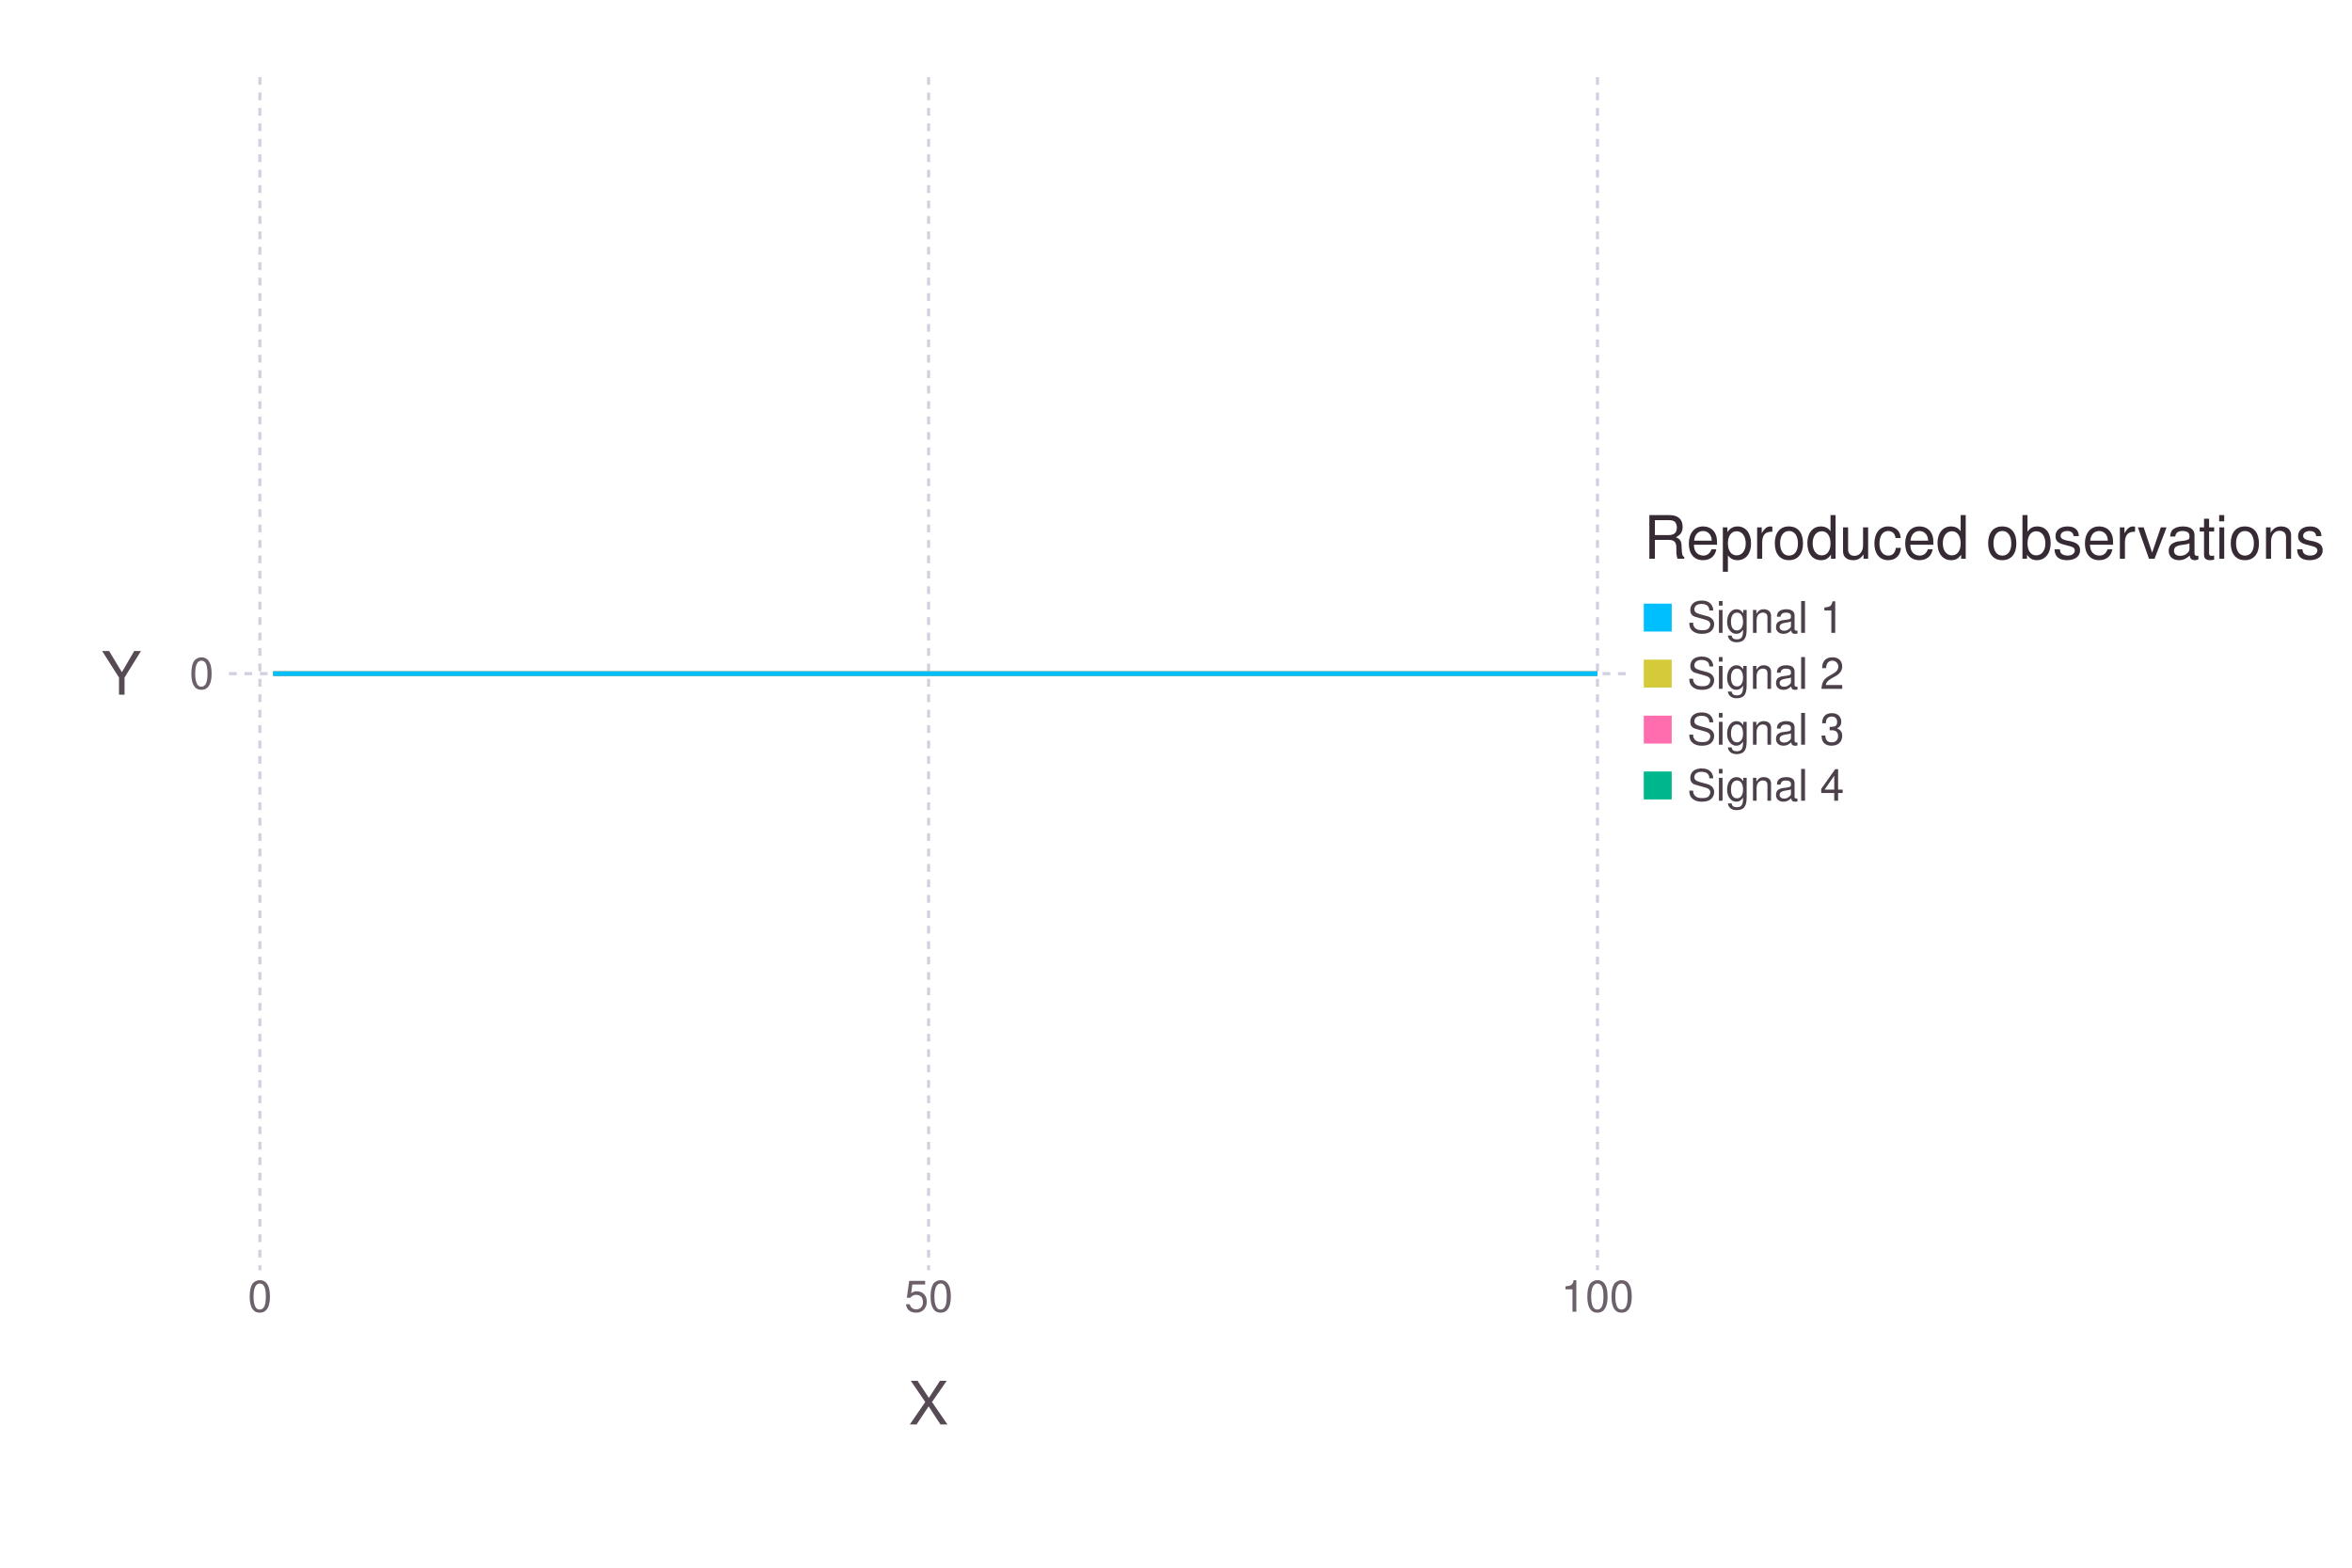
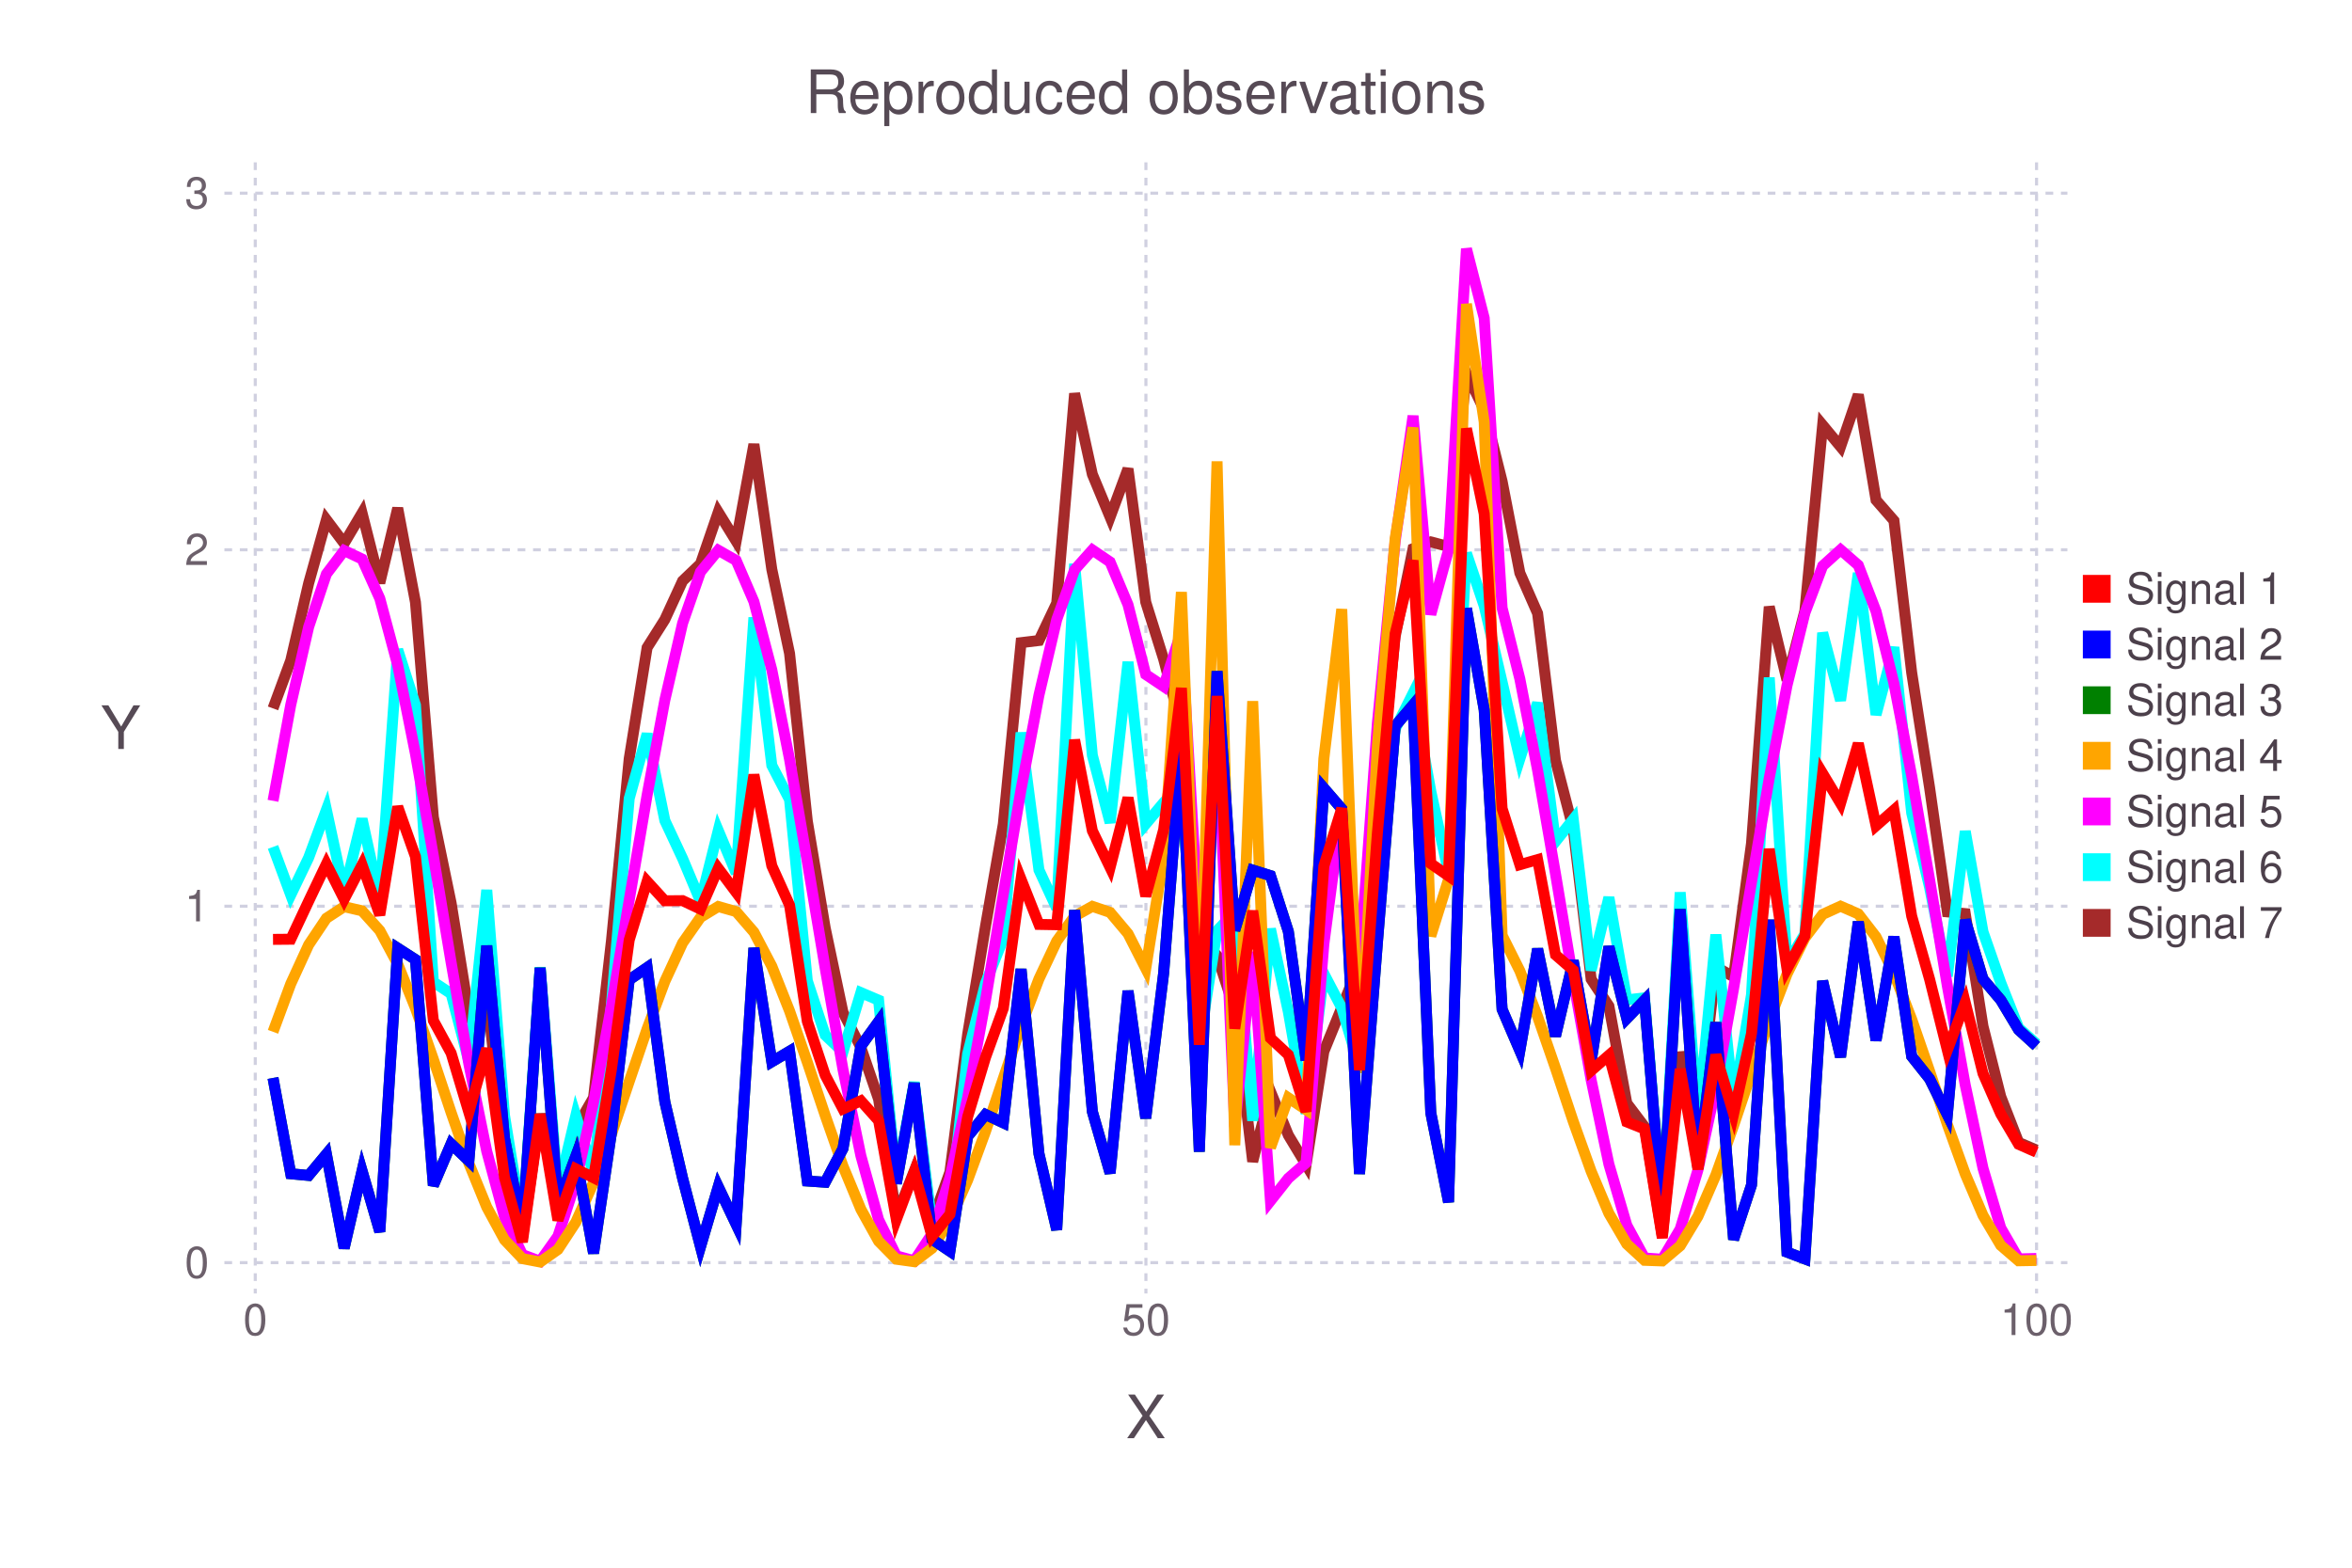
<svg xmlns="http://www.w3.org/2000/svg" version="1.2" width="152.4mm" height="101.6mm" viewBox="0 0 152.4 101.6" stroke="none" fill="#000000" stroke-width="0.3" font-size="3.88">
-   <g class="plotroot xscalable yscalable" id="img-00ae9e7a-1">
-     <g font-size="3.88" font-family="'PT Sans','Helvetica Neue','Helvetica',sans-serif" fill="#564A55" stroke="#000000" stroke-opacity="0.000" id="img-00ae9e7a-2">
-       <text x="60.17" y="89.99" text-anchor="middle" dy="0.6em">X</text>
-     </g>
-     <g class="guide xlabels" font-size="2.82" font-family="'PT Sans Caption','Helvetica Neue','Helvetica',sans-serif" fill="#6C606B" id="img-00ae9e7a-3">
-       <text x="16.84" y="83.32" text-anchor="middle" dy="0.6em">0</text>
-       <text x="60.17" y="83.32" text-anchor="middle" dy="0.6em">50</text>
-       <text x="103.51" y="83.32" text-anchor="middle" dy="0.6em">100</text>
-     </g>
-     <g class="guide colorkey" id="img-00ae9e7a-4">
-       <g fill="#4C404B" font-size="2.82" font-family="'PT Sans','Helvetica Neue','Helvetica',sans-serif" id="img-00ae9e7a-5">
-         <text x="109.32" y="40.03" dy="0.35em" id="img-00ae9e7a-6" class="color_Signal_1">Signal 1</text>
-         <text x="109.32" y="43.66" dy="0.35em" id="img-00ae9e7a-7" class="color_Signal_2">Signal 2</text>
-         <text x="109.32" y="47.28" dy="0.35em" id="img-00ae9e7a-8" class="color_Signal_3">Signal 3</text>
-         <text x="109.32" y="50.91" dy="0.35em" id="img-00ae9e7a-9" class="color_Signal_4">Signal 4</text>
-       </g>
-       <g stroke="#000000" stroke-opacity="0.000" id="img-00ae9e7a-10">
-         <rect x="106.51" y="39.12" width="1.81" height="1.81" id="img-00ae9e7a-11" class="color_Signal_1" fill="#00BFFF" />
-         <rect x="106.51" y="42.75" width="1.81" height="1.81" id="img-00ae9e7a-12" class="color_Signal_2" fill="#D4CA3A" />
-         <rect x="106.51" y="46.38" width="1.81" height="1.81" id="img-00ae9e7a-13" class="color_Signal_3" fill="#FF6DAE" />
-         <rect x="106.51" y="50" width="1.81" height="1.81" id="img-00ae9e7a-14" class="color_Signal_4" fill="#00B78D" />
-       </g>
-       <g fill="#362A35" font-size="3.88" font-family="'PT Sans','Helvetica Neue','Helvetica',sans-serif" stroke="#000000" stroke-opacity="0.000" id="img-00ae9e7a-15">
-         <text x="106.51" y="36.21" id="img-00ae9e7a-16">Reproduced observations</text>
-       </g>
-     </g>
-     <g clip-path="url(#img-00ae9e7a-17)">
-       <g id="img-00ae9e7a-18">
-         <g pointer-events="visible" opacity="1" fill="#000000" fill-opacity="0.000" stroke="#000000" stroke-opacity="0.000" class="guide background" id="img-00ae9e7a-19">
-           <rect x="14.84" y="5" width="90.67" height="77.32" id="img-00ae9e7a-20" />
-         </g>
-         <g class="guide ygridlines xfixed" stroke-dasharray="0.5,0.5" stroke-width="0.2" stroke="#D0D0E0" id="img-00ae9e7a-21">
-           <path fill="none" d="M14.84,43.66 L 105.51 43.66" id="img-00ae9e7a-22" />
-         </g>
-         <g class="guide xgridlines yfixed" stroke-dasharray="0.5,0.5" stroke-width="0.2" stroke="#D0D0E0" id="img-00ae9e7a-23">
-           <path fill="none" d="M16.84,5 L 16.84 82.32" id="img-00ae9e7a-24" />
-           <path fill="none" d="M60.17,5 L 60.17 82.32" id="img-00ae9e7a-25" />
-           <path fill="none" d="M103.51,5 L 103.51 82.32" id="img-00ae9e7a-26" />
-         </g>
-         <g class="plotpanel" id="img-00ae9e7a-27">
-           <g stroke-width="0.3" fill="#000000" fill-opacity="0.000" class="geometry color_Signal_4" stroke-dasharray="none" stroke="#00B78D" id="img-00ae9e7a-28">
-             <path fill="none" d="M17.7,43.66 L 18.57 43.66 19.44 43.66 20.3 43.66 21.17 43.66 22.04 43.66 22.9 43.66 23.77 43.66 24.64 43.66 25.5 43.66 26.37 43.66 27.24 43.66 28.1 43.66 28.97 43.66 29.84 43.66 30.7 43.66 31.57 43.66 32.44 43.66 33.3 43.66 34.17 43.66 35.04 43.66 35.9 43.66 36.77 43.66 37.64 43.66 38.5 43.66 39.37 43.66 40.24 43.66 41.1 43.66 41.97 43.66 42.84 43.66 43.7 43.66 44.57 43.66 45.44 43.66 46.31 43.66 47.17 43.66 48.04 43.66 48.91 43.66 49.77 43.66 50.64 43.66 51.51 43.66 52.37 43.66 53.24 43.66 54.11 43.66 54.97 43.66 55.84 43.66 56.71 43.66 57.57 43.66 58.44 43.66 59.31 43.66 60.17 43.66 61.04 43.66 61.91 43.66 62.77 43.66 63.64 43.66 64.51 43.66 65.37 43.66 66.24 43.66 67.11 43.66 67.97 43.66 68.84 43.66 69.71 43.66 70.57 43.66 71.44 43.66 72.31 43.66 73.17 43.66 74.04 43.66 74.91 43.66 75.77 43.66 76.64 43.66 77.51 43.66 78.37 43.66 79.24 43.66 80.11 43.66 80.97 43.66 81.84 43.66 82.71 43.66 83.57 43.66 84.44 43.66 85.31 43.66 86.17 43.66 87.04 43.66 87.91 43.66 88.77 43.66 89.64 43.66 90.51 43.66 91.37 43.66 92.24 43.66 93.11 43.66 93.97 43.66 94.84 43.66 95.71 43.66 96.57 43.66 97.44 43.66 98.31 43.66 99.17 43.66 100.04 43.66 100.91 43.66 101.77 43.66 102.64 43.66 103.51 43.66" id="img-00ae9e7a-29" />
-           </g>
-           <g stroke-width="0.3" fill="#000000" fill-opacity="0.000" class="geometry color_Signal_3" stroke-dasharray="none" stroke="#FF6DAE" id="img-00ae9e7a-30">
-             <path fill="none" d="M17.7,43.66 L 18.57 43.66 19.44 43.66 20.3 43.66 21.17 43.66 22.04 43.66 22.9 43.66 23.77 43.66 24.64 43.66 25.5 43.66 26.37 43.66 27.24 43.66 28.1 43.66 28.97 43.66 29.84 43.66 30.7 43.66 31.57 43.66 32.44 43.66 33.3 43.66 34.17 43.66 35.04 43.66 35.9 43.66 36.77 43.66 37.64 43.66 38.5 43.66 39.37 43.66 40.24 43.66 41.1 43.66 41.97 43.66 42.84 43.66 43.7 43.66 44.57 43.66 45.44 43.66 46.31 43.66 47.17 43.66 48.04 43.66 48.91 43.66 49.77 43.66 50.64 43.66 51.51 43.66 52.37 43.66 53.24 43.66 54.11 43.66 54.97 43.66 55.84 43.66 56.71 43.66 57.57 43.66 58.44 43.66 59.31 43.66 60.17 43.66 61.04 43.66 61.91 43.66 62.77 43.66 63.64 43.66 64.51 43.66 65.37 43.66 66.24 43.66 67.11 43.66 67.97 43.66 68.84 43.66 69.71 43.66 70.57 43.66 71.44 43.66 72.31 43.66 73.17 43.66 74.04 43.66 74.91 43.66 75.77 43.66 76.64 43.66 77.51 43.66 78.37 43.66 79.24 43.66 80.11 43.66 80.97 43.66 81.84 43.66 82.71 43.66 83.57 43.66 84.44 43.66 85.31 43.66 86.17 43.66 87.04 43.66 87.91 43.66 88.77 43.66 89.64 43.66 90.51 43.66 91.37 43.66 92.24 43.66 93.11 43.66 93.97 43.66 94.84 43.66 95.71 43.66 96.57 43.66 97.44 43.66 98.31 43.66 99.17 43.66 100.04 43.66 100.91 43.66 101.77 43.66 102.64 43.66 103.51 43.66" id="img-00ae9e7a-31" />
-           </g>
-           <g stroke-width="0.3" fill="#000000" fill-opacity="0.000" class="geometry color_Signal_2" stroke-dasharray="none" stroke="#D4CA3A" id="img-00ae9e7a-32">
-             <path fill="none" d="M17.7,43.66 L 18.57 43.66 19.44 43.66 20.3 43.66 21.17 43.66 22.04 43.66 22.9 43.66 23.77 43.66 24.64 43.66 25.5 43.66 26.37 43.66 27.24 43.66 28.1 43.66 28.97 43.66 29.84 43.66 30.7 43.66 31.57 43.66 32.44 43.66 33.3 43.66 34.17 43.66 35.04 43.66 35.9 43.66 36.77 43.66 37.64 43.66 38.5 43.66 39.37 43.66 40.24 43.66 41.1 43.66 41.97 43.66 42.84 43.66 43.7 43.66 44.57 43.66 45.44 43.66 46.31 43.66 47.17 43.66 48.04 43.66 48.91 43.66 49.77 43.66 50.64 43.66 51.51 43.66 52.37 43.66 53.24 43.66 54.11 43.66 54.97 43.66 55.84 43.66 56.71 43.66 57.57 43.66 58.44 43.66 59.31 43.66 60.17 43.66 61.04 43.66 61.91 43.66 62.77 43.66 63.64 43.66 64.51 43.66 65.37 43.66 66.24 43.66 67.11 43.66 67.97 43.66 68.84 43.66 69.71 43.66 70.57 43.66 71.44 43.66 72.31 43.66 73.17 43.66 74.04 43.66 74.91 43.66 75.77 43.66 76.64 43.66 77.51 43.66 78.37 43.66 79.24 43.66 80.11 43.66 80.97 43.66 81.84 43.66 82.71 43.66 83.57 43.66 84.44 43.66 85.31 43.66 86.17 43.66 87.04 43.66 87.91 43.66 88.77 43.66 89.64 43.66 90.51 43.66 91.37 43.66 92.24 43.66 93.11 43.66 93.97 43.66 94.84 43.66 95.71 43.66 96.57 43.66 97.44 43.66 98.31 43.66 99.17 43.66 100.04 43.66 100.91 43.66 101.77 43.66 102.64 43.66 103.51 43.66" id="img-00ae9e7a-33" />
-           </g>
-           <g stroke-width="0.3" fill="#000000" fill-opacity="0.000" class="geometry color_Signal_1" stroke-dasharray="none" stroke="#00BFFF" id="img-00ae9e7a-34">
-             <path fill="none" d="M17.7,43.66 L 18.57 43.66 19.44 43.66 20.3 43.66 21.17 43.66 22.04 43.66 22.9 43.66 23.77 43.66 24.64 43.66 25.5 43.66 26.37 43.66 27.24 43.66 28.1 43.66 28.97 43.66 29.84 43.66 30.7 43.66 31.57 43.66 32.44 43.66 33.3 43.66 34.17 43.66 35.04 43.66 35.9 43.66 36.77 43.66 37.64 43.66 38.5 43.66 39.37 43.66 40.24 43.66 41.1 43.66 41.97 43.66 42.84 43.66 43.7 43.66 44.57 43.66 45.44 43.66 46.31 43.66 47.17 43.66 48.04 43.66 48.91 43.66 49.77 43.66 50.64 43.66 51.51 43.66 52.37 43.66 53.24 43.66 54.11 43.66 54.97 43.66 55.84 43.66 56.71 43.66 57.57 43.66 58.44 43.66 59.31 43.66 60.17 43.66 61.04 43.66 61.91 43.66 62.77 43.66 63.64 43.66 64.51 43.66 65.37 43.66 66.24 43.66 67.11 43.66 67.97 43.66 68.84 43.66 69.71 43.66 70.57 43.66 71.44 43.66 72.31 43.66 73.17 43.66 74.04 43.66 74.91 43.66 75.77 43.66 76.64 43.66 77.51 43.66 78.37 43.66 79.24 43.66 80.11 43.66 80.97 43.66 81.84 43.66 82.71 43.66 83.57 43.66 84.44 43.66 85.31 43.66 86.17 43.66 87.04 43.66 87.91 43.66 88.77 43.66 89.64 43.66 90.51 43.66 91.37 43.66 92.24 43.66 93.11 43.66 93.97 43.66 94.84 43.66 95.71 43.66 96.57 43.66 97.44 43.66 98.31 43.66 99.17 43.66 100.04 43.66 100.91 43.66 101.77 43.66 102.64 43.66 103.51 43.66" id="img-00ae9e7a-35" />
-           </g>
-         </g>
-       </g>
-     </g>
-     <g class="guide ylabels" font-size="2.82" font-family="'PT Sans Caption','Helvetica Neue','Helvetica',sans-serif" fill="#6C606B" id="img-00ae9e7a-36">
-       <text x="13.84" y="43.66" text-anchor="end" dy="0.35em" id="img-00ae9e7a-37">0</text>
-     </g>
-     <g font-size="3.88" font-family="'PT Sans','Helvetica Neue','Helvetica',sans-serif" fill="#564A55" stroke="#000000" stroke-opacity="0.000" id="img-00ae9e7a-38">
-       <text x="9.16" y="43.66" text-anchor="end" dy="0.35em" id="img-00ae9e7a-39">Y</text>
+   <g class="plotroot xscalable yscalable" id="img-1af9ea26-1">
+     <g font-size="3.88" font-family="'PT Sans','Helvetica Neue','Helvetica',sans-serif" fill="#564A55" stroke="#000000" stroke-opacity="0.000" id="img-1af9ea26-2">
+       <g transform="translate(74.25,90.88)">
+         <g class="primitive">
+           <text text-anchor="middle" dy="0.6em">X</text>
+         </g>
+       </g>
+     </g>
+     <g class="guide xlabels" font-size="2.82" font-family="'PT Sans Caption','Helvetica Neue','Helvetica',sans-serif" fill="#6C606B" id="img-1af9ea26-3">
+       <g transform="translate(16.54,84.83)">
+         <g class="primitive">
+           <text text-anchor="middle" dy="0.6em">0</text>
+         </g>
+       </g>
+       <g transform="translate(74.25,84.83)">
+         <g class="primitive">
+           <text text-anchor="middle" dy="0.6em">50</text>
+         </g>
+       </g>
+       <g transform="translate(131.96,84.83)">
+         <g class="primitive">
+           <text text-anchor="middle" dy="0.6em">100</text>
+         </g>
+       </g>
+     </g>
+     <g class="guide colorkey" id="img-1af9ea26-4">
+       <g fill="#4C404B" font-size="2.82" font-family="'PT Sans','Helvetica Neue','Helvetica',sans-serif" id="img-1af9ea26-5">
+         <g transform="translate(137.76,38.16)">
+           <g class="primitive">
+             <text dy="0.35em">Signal 1</text>
+           </g>
+         </g>
+         <g transform="translate(137.76,41.77)">
+           <g class="primitive">
+             <text dy="0.35em">Signal 2</text>
+           </g>
+         </g>
+         <g transform="translate(137.76,45.38)">
+           <g class="primitive">
+             <text dy="0.35em">Signal 3</text>
+           </g>
+         </g>
+         <g transform="translate(137.76,48.98)">
+           <g class="primitive">
+             <text dy="0.35em">Signal 4</text>
+           </g>
+         </g>
+         <g transform="translate(137.76,52.59)">
+           <g class="primitive">
+             <text dy="0.35em">Signal 5</text>
+           </g>
+         </g>
+         <g transform="translate(137.76,56.2)">
+           <g class="primitive">
+             <text dy="0.35em">Signal 6</text>
+           </g>
+         </g>
+         <g transform="translate(137.76,59.81)">
+           <g class="primitive">
+             <text dy="0.35em">Signal 7</text>
+           </g>
+         </g>
+       </g>
+       <g stroke="#000000" stroke-opacity="0.000" id="img-1af9ea26-6">
+         <g transform="translate(135.86,38.16)" fill="#FF0000">
+           <path d="M-0.9,-0.9 L 0.9 -0.9 0.9 0.9 -0.9 0.9 z" class="primitive" />
+         </g>
+         <g transform="translate(135.86,41.77)" fill="#0000FF">
+           <path d="M-0.9,-0.9 L 0.9 -0.9 0.9 0.9 -0.9 0.9 z" class="primitive" />
+         </g>
+         <g transform="translate(135.86,45.38)" fill="#008000">
+           <path d="M-0.9,-0.9 L 0.9 -0.9 0.9 0.9 -0.9 0.9 z" class="primitive" />
+         </g>
+         <g transform="translate(135.86,48.98)" fill="#FFA500">
+           <path d="M-0.9,-0.9 L 0.9 -0.9 0.9 0.9 -0.9 0.9 z" class="primitive" />
+         </g>
+         <g transform="translate(135.86,52.59)" fill="#FF00FF">
+           <path d="M-0.9,-0.9 L 0.9 -0.9 0.9 0.9 -0.9 0.9 z" class="primitive" />
+         </g>
+         <g transform="translate(135.86,56.2)" fill="#00FFFF">
+           <path d="M-0.9,-0.9 L 0.9 -0.9 0.9 0.9 -0.9 0.9 z" class="primitive" />
+         </g>
+         <g transform="translate(135.86,59.81)" fill="#A52A2A">
+           <path d="M-0.9,-0.9 L 0.9 -0.9 0.9 0.9 -0.9 0.9 z" class="primitive" />
+         </g>
+       </g>
+       <g fill="#362A35" font-size="3.88" font-family="'PT Sans','Helvetica Neue','Helvetica',sans-serif" stroke="#000000" stroke-opacity="0.000" id="img-1af9ea26-7">
+         <g transform="translate(134.96,32.55)">
+           <g class="primitive">
+             <text />
+           </g>
+         </g>
+       </g>
+     </g>
+     <g clip-path="url(#img-1af9ea26-8)">
+       <g id="img-1af9ea26-9">
+         <g pointer-events="visible" opacity="1" fill="#000000" fill-opacity="0.000" stroke="#000000" stroke-opacity="0.000" class="guide background" id="img-1af9ea26-10">
+           <g transform="translate(74.25,47.18)">
+             <path d="M-59.71,-36.66 L 59.71 -36.66 59.71 36.66 -59.71 36.66 z" class="primitive" />
+           </g>
+         </g>
+         <g class="guide ygridlines xfixed" stroke-dasharray="0.5,0.5" stroke-width="0.2" stroke="#D0D0E0" id="img-1af9ea26-11">
+           <g transform="translate(74.25,81.83)">
+             <path fill="none" d="M-59.71,0 L 59.71 0" class="primitive" />
+           </g>
+           <g transform="translate(74.25,58.73)">
+             <path fill="none" d="M-59.71,0 L 59.71 0" class="primitive" />
+           </g>
+           <g transform="translate(74.25,35.63)">
+             <path fill="none" d="M-59.71,0 L 59.71 0" class="primitive" />
+           </g>
+           <g transform="translate(74.25,12.52)">
+             <path fill="none" d="M-59.71,0 L 59.71 0" class="primitive" />
+           </g>
+         </g>
+         <g class="guide xgridlines yfixed" stroke-dasharray="0.5,0.5" stroke-width="0.2" stroke="#D0D0E0" id="img-1af9ea26-12">
+           <g transform="translate(16.54,47.18)">
+             <path fill="none" d="M0,-36.66 L 0 36.66" class="primitive" />
+           </g>
+           <g transform="translate(74.25,47.18)">
+             <path fill="none" d="M0,-36.66 L 0 36.66" class="primitive" />
+           </g>
+           <g transform="translate(131.96,47.18)">
+             <path fill="none" d="M0,-36.66 L 0 36.66" class="primitive" />
+           </g>
+         </g>
+         <g class="plotpanel" id="img-1af9ea26-13">
+           <g stroke-width="0.71" fill="#000000" fill-opacity="0.000" class="geometry" id="img-1af9ea26-14">
+             <g stroke-dasharray="none" stroke="#A52A2A" id="img-1af9ea26-15">
+               <g transform="translate(74.82,52.38)">
+                 <path fill="none" d="M-57.13,-6.47 L -55.98 -9.58 -54.82 -14.58 -53.67 -18.7 -52.52 -17.17 -51.36 -19.13 -50.21 -14.6 -49.05 -19.45 -47.9 -13.35 -46.74 0.58 -45.59 6.14 -44.44 13.27 -43.28 11.96 -42.13 22.45 -40.97 27.85 -39.82 19.81 -38.67 25.84 -37.51 20.75 -36.36 18.76 -35.2 8.59 -34.05 -3.21 -32.89 -10.41 -31.74 -12.23 -30.59 -14.73 -29.43 -15.84 -28.28 -19.19 -27.12 -17.31 -25.97 -23.59 -24.81 -15.48 -23.66 -10.03 -22.51 0.83 -21.35 7.76 -20.2 13.22 -19.04 15.5 -17.89 18.86 -16.74 26.44 -15.58 23.51 -14.43 26.82 -13.27 23.58 -12.12 14.65 -10.96 7.63 -9.81 1.03 -8.66 -10.73 -7.5 -10.87 -6.35 -13.29 -5.19 -26.88 -4.04 -21.64 -2.89 -18.87 -1.73 -22 -0.58 -13.36 0.58 -9.66 1.73 -5.25 2.89 8.33 4.04 9.55 5.19 13.09 6.35 22.9 7.5 18.35 8.66 21.19 9.81 23.1 10.96 15.77 12.12 12.92 13.27 10.07 14.43 0.16 15.58 -11.12 16.74 -16.82 17.89 -17.26 19.04 -16.96 20.2 -28.2 21.35 -25.82 22.51 -21.19 23.66 -15.25 24.81 -12.63 25.97 -3.1 27.12 1.35 28.28 11.08 29.43 12.82 30.59 19.12 31.74 20.64 32.89 27.74 34.05 15.81 35.2 20.39 36.36 10.29 37.51 10.92 38.67 2.28 39.82 -13.06 40.97 -8.3 42.13 -12.8 43.28 -24.83 44.44 -23.43 45.59 -26.8 46.74 -19.97 47.9 -18.64 49.05 -8.79 50.21 -1.33 51.36 6.72 52.52 6.83 53.67 14.13 54.82 18.69 55.98 21.66 57.13 22.15" class="primitive" />
+               </g>
+             </g>
+           </g>
+           <g stroke-width="0.71" fill="#000000" fill-opacity="0.000" class="geometry" id="img-1af9ea26-16">
+             <g stroke-dasharray="none" stroke="#00FFFF" id="img-1af9ea26-17">
+               <g transform="translate(74.82,58.39)">
+                 <path fill="none" d="M-57.13,-3.5 L -55.98 -0.39 -54.82 -2.81 -53.67 -5.91 -52.52 -0.57 -51.36 -5.32 -50.21 -0.08 -49.05 -16.29 -47.9 -12.69 -46.74 5.25 -45.59 6.01 -44.44 10.4 -43.28 -0.71 -42.13 13.9 -40.97 21.03 -39.82 4.3 -38.67 18.8 -37.51 13.91 -36.36 17.64 -35.2 6.69 -34.05 -6.64 -32.89 -10.83 -31.74 -5.21 -30.59 -2.75 -29.43 0.02 -28.28 -4.57 -27.12 -1.8 -25.97 -18.37 -24.81 -8.79 -23.66 -6.57 -22.51 5.17 -21.35 8.69 -20.2 9.79 -19.04 5.94 -17.89 6.43 -16.74 18.09 -15.58 11.75 -14.43 20.99 -13.27 19.95 -12.12 9.91 -10.96 5.33 -9.81 2.44 -8.66 -10.91 -7.5 -2.01 -6.35 0.48 -5.19 -21.85 -4.04 -9.44 -2.89 -5.07 -1.73 -15.49 -0.58 -4.99 0.58 -6.37 1.73 -7.56 2.89 9.24 4.04 1.93 5.19 0.72 6.35 14.24 7.5 1.81 8.66 7.19 9.81 13.77 10.96 4.71 12.12 6.93 13.27 10.79 14.43 1.28 15.58 -11.14 16.74 -13.46 17.89 -7.11 19.04 -1.83 20.2 -22.54 21.35 -19.12 22.51 -14.19 23.66 -9.21 24.81 -12.84 25.97 -3.85 27.12 -5.29 28.28 4.49 29.43 -0.23 30.59 6.41 31.74 6.28 32.89 20.35 34.05 -0.56 35.2 14.34 36.36 2.18 37.51 13.06 38.67 6.08 39.82 -14.48 40.97 4.06 42.13 2.14 43.28 -17.38 44.44 -12.99 45.59 -21.25 46.74 -12.07 47.9 -16.44 49.05 -5.7 50.21 -0.88 51.36 4.88 52.52 -4.52 53.67 2 54.82 5.3 55.98 8.23 57.13 9.26" class="primitive" />
+               </g>
+             </g>
+           </g>
+           <g stroke-width="0.71" fill="#000000" fill-opacity="0.000" class="geometry" id="img-1af9ea26-18">
+             <g stroke-dasharray="none" stroke="#FF00FF" id="img-1af9ea26-19">
+               <g transform="translate(74.82,56.25)">
+                 <path fill="none" d="M-57.13,-4.35 L -55.98 -10.57 -54.82 -15.62 -53.67 -19.05 -52.52 -20.57 -51.36 -20.02 -50.21 -17.46 -49.05 -13.13 -47.9 -7.39 -46.74 -0.78 -45.59 6.12 -44.44 12.7 -43.28 18.37 -42.13 22.62 -40.97 25.06 -39.82 25.49 -38.67 23.87 -37.51 20.33 -36.36 15.2 -35.2 8.94 -34.05 2.09 -32.89 -4.72 -31.74 -10.88 -30.59 -15.86 -29.43 -19.19 -28.28 -20.59 -27.12 -19.93 -25.97 -17.26 -24.81 -12.84 -23.66 -7.04 -22.51 -0.4 -21.35 6.51 -20.2 13.05 -19.04 18.65 -17.89 22.8 -16.74 25.14 -15.58 25.46 -14.43 23.72 -13.27 20.08 -12.12 14.88 -10.96 8.56 -9.81 1.7 -8.66 -5.09 -7.5 -11.2 -6.35 -16.09 -5.19 -19.32 -4.04 -20.61 -2.89 -19.83 -1.73 -17.06 -0.58 -12.54 0.58 -11.76 1.73 -15.34 2.89 4.55 4.04 -9.52 5.19 16.78 6.35 5.44 7.5 21.58 8.66 20.11 9.81 19.11 10.96 4.94 12.12 -3.87 13.27 6.39 14.43 -9.39 15.58 -21.16 16.74 -29.3 17.89 -16.43 19.04 -20.61 20.2 -40.13 21.35 -35.64 22.51 -16.85 23.66 -12.25 24.81 -6.33 25.97 0.38 27.12 7.27 28.28 13.74 29.43 19.2 30.59 23.16 31.74 25.28 32.89 25.36 34.05 23.4 35.2 19.57 36.36 14.21 37.51 7.81 38.67 0.93 39.82 -5.82 40.97 -11.82 42.13 -16.53 43.28 -19.57 44.44 -20.62 45.59 -19.62 46.74 -16.63 47.9 -11.95 49.05 -5.97 50.21 0.76 51.36 7.65 52.52 14.07 53.67 19.46 54.82 23.33 55.98 25.34 57.13 25.31" class="primitive" />
+               </g>
+             </g>
+           </g>
+           <g stroke-width="0.71" fill="#000000" fill-opacity="0.000" class="geometry" id="img-1af9ea26-20">
+             <g stroke-dasharray="none" stroke="#FFA500" id="img-1af9ea26-21">
+               <g transform="translate(74.82,66.12)">
+                 <path fill="none" d="M-57.13,0.75 L -55.98 -2.36 -54.82 -4.89 -53.67 -6.61 -52.52 -7.36 -51.36 -7.09 -50.21 -5.81 -49.05 -3.64 -47.9 -0.78 -46.74 2.53 -45.59 5.98 -44.44 9.27 -43.28 12.11 -42.13 14.23 -40.97 15.45 -39.82 15.67 -38.67 14.86 -37.51 13.09 -36.36 10.52 -35.2 7.39 -34.05 3.97 -32.89 0.56 -31.74 -2.52 -30.59 -5.01 -29.43 -6.67 -28.28 -7.37 -27.12 -7.04 -25.97 -5.71 -24.81 -3.5 -23.66 -0.6 -22.51 2.72 -21.35 6.17 -20.2 9.45 -19.04 12.25 -17.89 14.32 -16.74 15.49 -15.58 15.65 -14.43 14.78 -13.27 12.96 -12.12 10.36 -10.96 7.2 -9.81 3.77 -8.66 0.38 -7.5 -2.68 -6.35 -5.12 -5.19 -6.74 -4.04 -7.38 -2.89 -6.99 -1.73 -5.61 -0.58 -3.35 0.58 -10.58 1.73 -27.75 2.89 1.68 4.04 -36.22 5.19 8.1 6.35 -20.68 7.5 8.26 8.66 5.03 9.81 5.8 10.96 -16.95 12.12 -26.64 13.27 3.41 14.43 -17.82 15.58 -31.22 16.74 -38.41 17.89 -5.46 19.04 -9.13 20.2 -46.42 21.35 -38.77 22.51 -5.5 23.66 -3.2 24.81 -0.24 25.97 3.11 27.12 6.56 28.28 9.79 29.43 12.52 30.59 14.5 31.74 15.56 32.89 15.6 34.05 14.62 35.2 12.71 36.36 10.03 37.51 6.83 38.67 3.38 39.82 0.01 40.97 -2.99 42.13 -5.34 43.28 -6.86 44.44 -7.39 45.59 -6.89 46.74 -5.4 47.9 -3.05 49.05 -0.06 50.21 3.3 51.36 6.75 52.52 9.96 53.67 12.65 54.82 14.59 55.98 15.59 57.13 15.57" class="primitive" />
+               </g>
+             </g>
+           </g>
+           <g stroke-width="0.71" fill="#000000" fill-opacity="0.000" class="geometry" id="img-1af9ea26-22">
+             <g stroke-dasharray="none" stroke="#008000" id="img-1af9ea26-23">
+               <g transform="translate(74.82,68.26)">
+                 <path fill="none" d="M-57.13,1.6 L -55.98 7.81 -54.82 7.92 -53.67 6.54 -52.52 12.63 -51.36 7.62 -50.21 11.57 -49.05 -6.81 -47.9 -6.07 -46.74 8.57 -45.59 5.87 -44.44 6.97 -43.28 -6.97 -42.13 5.51 -40.97 11.42 -39.82 -5.53 -38.67 9.79 -37.51 6.67 -36.36 12.96 -35.2 5.14 -34.05 -4.76 -32.89 -5.55 -31.74 3.15 -30.59 8.1 -29.43 12.54 -28.28 8.65 -27.12 11.09 -25.97 -6.82 -24.81 0.55 -23.66 -0.13 -22.51 8.28 -21.35 8.36 -20.2 6.18 -19.04 -0.46 -17.89 -2.05 -16.74 8.44 -15.58 1.94 -14.43 12.05 -13.27 12.83 -12.12 5.39 -10.96 3.97 -9.81 4.51 -8.66 -5.45 -7.5 6.51 -6.35 11.44 -5.19 -9.27 -4.04 3.78 -2.89 7.77 -1.73 -4.04 -0.58 4.21 0.58 -5.19 1.73 -19.97 2.89 6.38 4.04 -24.76 5.19 -7.97 6.35 -11.87 7.5 -11.51 8.66 -7.89 9.81 0.46 10.96 -17.18 12.12 -15.84 13.27 7.82 14.43 -7.16 15.58 -21.2 16.74 -22.57 17.89 3.86 19.04 9.65 20.2 -28.83 21.35 -22.25 22.51 -2.85 23.66 -0.17 24.81 -6.76 25.97 -1.11 27.12 -6 28.28 0.54 29.43 -6.91 30.59 -2.25 31.74 -3.44 32.89 10.59 34.05 -9.33 35.2 7.47 36.36 -2 37.51 12.07 38.67 8.54 39.82 -8.65 40.97 12.89 42.13 13.33 43.28 -4.68 44.44 0.24 45.59 -8.52 46.74 -0.83 47.9 -7.55 49.05 0.2 50.21 1.66 51.36 3.98 52.52 -8.64 53.67 -4.81 54.82 -3.45 55.98 -1.52 57.13 -0.47" class="primitive" />
+               </g>
+             </g>
+           </g>
+           <g stroke-width="0.71" fill="#000000" fill-opacity="0.000" class="geometry" id="img-1af9ea26-24">
+             <g stroke-dasharray="none" stroke="#0000FF" id="img-1af9ea26-25">
+               <g transform="translate(74.82,68.26)">
+                 <path fill="none" d="M-57.13,1.6 L -55.98 7.81 -54.82 7.92 -53.67 6.54 -52.52 12.63 -51.36 7.62 -50.21 11.57 -49.05 -6.81 -47.9 -6.07 -46.74 8.57 -45.59 5.87 -44.44 6.97 -43.28 -6.97 -42.13 5.51 -40.97 11.42 -39.82 -5.53 -38.67 9.79 -37.51 6.67 -36.36 12.96 -35.2 5.14 -34.05 -4.76 -32.89 -5.55 -31.74 3.15 -30.59 8.1 -29.43 12.54 -28.28 8.65 -27.12 11.09 -25.97 -6.82 -24.81 0.55 -23.66 -0.13 -22.51 8.28 -21.35 8.36 -20.2 6.18 -19.04 -0.46 -17.89 -2.05 -16.74 8.44 -15.58 1.94 -14.43 12.05 -13.27 12.83 -12.12 5.39 -10.96 3.97 -9.81 4.51 -8.66 -5.45 -7.5 6.51 -6.35 11.44 -5.19 -9.27 -4.04 3.78 -2.89 7.77 -1.73 -4.04 -0.58 4.21 0.58 -5.19 1.73 -19.97 2.89 6.38 4.04 -24.76 5.19 -7.97 6.35 -11.87 7.5 -11.51 8.66 -7.89 9.81 0.46 10.96 -17.18 12.12 -15.84 13.27 7.82 14.43 -7.16 15.58 -21.2 16.74 -22.57 17.89 3.86 19.04 9.65 20.2 -28.83 21.35 -22.25 22.51 -2.85 23.66 -0.17 24.81 -6.76 25.97 -1.11 27.12 -6 28.28 0.54 29.43 -6.91 30.59 -2.25 31.74 -3.44 32.89 10.59 34.05 -9.33 35.2 7.47 36.36 -2 37.51 12.07 38.67 8.54 39.82 -8.65 40.97 12.89 42.13 13.33 43.28 -4.68 44.44 0.24 45.59 -8.52 46.74 -0.83 47.9 -7.55 49.05 0.2 50.21 1.66 51.36 3.98 52.52 -8.64 53.67 -4.81 54.82 -3.45 55.98 -1.52 57.13 -0.47" class="primitive" />
+               </g>
+             </g>
+           </g>
+           <g stroke-width="0.71" fill="#000000" fill-opacity="0.000" class="geometry" id="img-1af9ea26-26">
+             <g stroke-dasharray="none" stroke="#FF0000" id="img-1af9ea26-27">
+               <g transform="translate(74.82,62.25)">
+                 <path fill="none" d="M-57.13,-1.37 L -55.98 -1.38 -54.82 -3.85 -53.67 -6.26 -52.52 -3.97 -51.36 -6.2 -50.21 -2.95 -49.05 -9.97 -47.9 -6.73 -46.74 3.89 -45.59 6 -44.44 9.84 -43.28 5.7 -42.13 14.07 -40.97 18.24 -39.82 9.98 -38.67 16.83 -37.51 13.5 -36.36 14.08 -35.2 7.04 -34.05 -1.33 -32.89 -5.13 -31.74 -3.87 -30.59 -3.88 -29.43 -3.33 -28.28 -5.97 -27.12 -4.42 -25.97 -12.04 -24.81 -6.14 -23.66 -3.59 -22.51 3.94 -21.35 7.43 -20.2 9.62 -19.04 9.09 -17.89 10.38 -16.74 16.79 -15.58 13.7 -14.43 17.88 -13.27 16.45 -12.12 10.13 -10.96 6.27 -9.81 3.1 -8.66 -5.27 -7.5 -2.34 -6.35 -2.32 -5.19 -14.3 -4.04 -8.41 -2.89 -6.03 -1.73 -10.55 -0.58 -4.17 0.58 -8.48 1.73 -17.66 2.89 5.46 4.04 -17.14 5.19 4.41 6.35 -3.22 7.5 5.03 8.66 6.11 9.81 9.79 10.96 -6.12 12.12 -9.86 13.27 7.1 14.43 -8.27 15.58 -21.18 16.74 -25.93 17.89 -6.28 19.04 -5.48 20.2 -34.48 21.35 -28.95 22.51 -9.85 23.66 -6.21 24.81 -6.54 25.97 -0.37 27.12 0.63 28.28 7.14 29.43 6.14 30.59 10.46 31.74 10.92 32.89 17.98 34.05 7.03 35.2 13.52 36.36 6.11 37.51 9.94 38.67 4.73 39.82 -7.23 40.97 0.54 42.13 -1.6 43.28 -12.12 44.44 -10.19 45.59 -14.07 46.74 -8.73 47.9 -9.75 49.05 -2.88 50.21 1.21 51.36 5.81 52.52 2.72 53.67 7.32 54.82 9.94 55.98 11.91 57.13 12.42" class="primitive" />
+               </g>
+             </g>
+           </g>
+         </g>
+       </g>
+     </g>
+     <g class="guide ylabels" font-size="2.82" font-family="'PT Sans Caption','Helvetica Neue','Helvetica',sans-serif" fill="#6C606B" id="img-1af9ea26-28">
+       <g transform="translate(13.54,81.83)">
+         <g class="primitive">
+           <text text-anchor="end" dy="0.35em">0</text>
+         </g>
+       </g>
+       <g transform="translate(13.54,58.73)">
+         <g class="primitive">
+           <text text-anchor="end" dy="0.35em">1</text>
+         </g>
+       </g>
+       <g transform="translate(13.54,35.63)">
+         <g class="primitive">
+           <text text-anchor="end" dy="0.35em">2</text>
+         </g>
+       </g>
+       <g transform="translate(13.54,12.52)">
+         <g class="primitive">
+           <text text-anchor="end" dy="0.35em">3</text>
+         </g>
+       </g>
+     </g>
+     <g font-size="3.88" font-family="'PT Sans','Helvetica Neue','Helvetica',sans-serif" fill="#564A55" stroke="#000000" stroke-opacity="0.000" id="img-1af9ea26-29">
+       <g transform="translate(9.11,47.18)">
+         <g class="primitive">
+           <text text-anchor="end" dy="0.35em">Y</text>
+         </g>
+       </g>
+     </g>
+     <g font-size="3.88" font-family="'PT Sans','Helvetica Neue','Helvetica',sans-serif" fill="#564A55" stroke="#000000" stroke-opacity="0.000" id="img-1af9ea26-30">
+       <g transform="translate(74.25,5)">
+         <g class="primitive">
+           <text text-anchor="middle" dy="0.6em">Reproduced observations</text>
+         </g>
+       </g>
    </g>
  </g>
  <defs>
-     <clipPath id="img-00ae9e7a-17">
-       <path d="M14.84,5 L 105.51 5 105.51 82.32 14.84 82.32" />
+     <clipPath id="img-1af9ea26-8">
+       <path d="M14.54,10.52 L 133.96 10.52 133.96 83.83 14.54 83.83" />
    </clipPath>
  </defs>
</svg>
